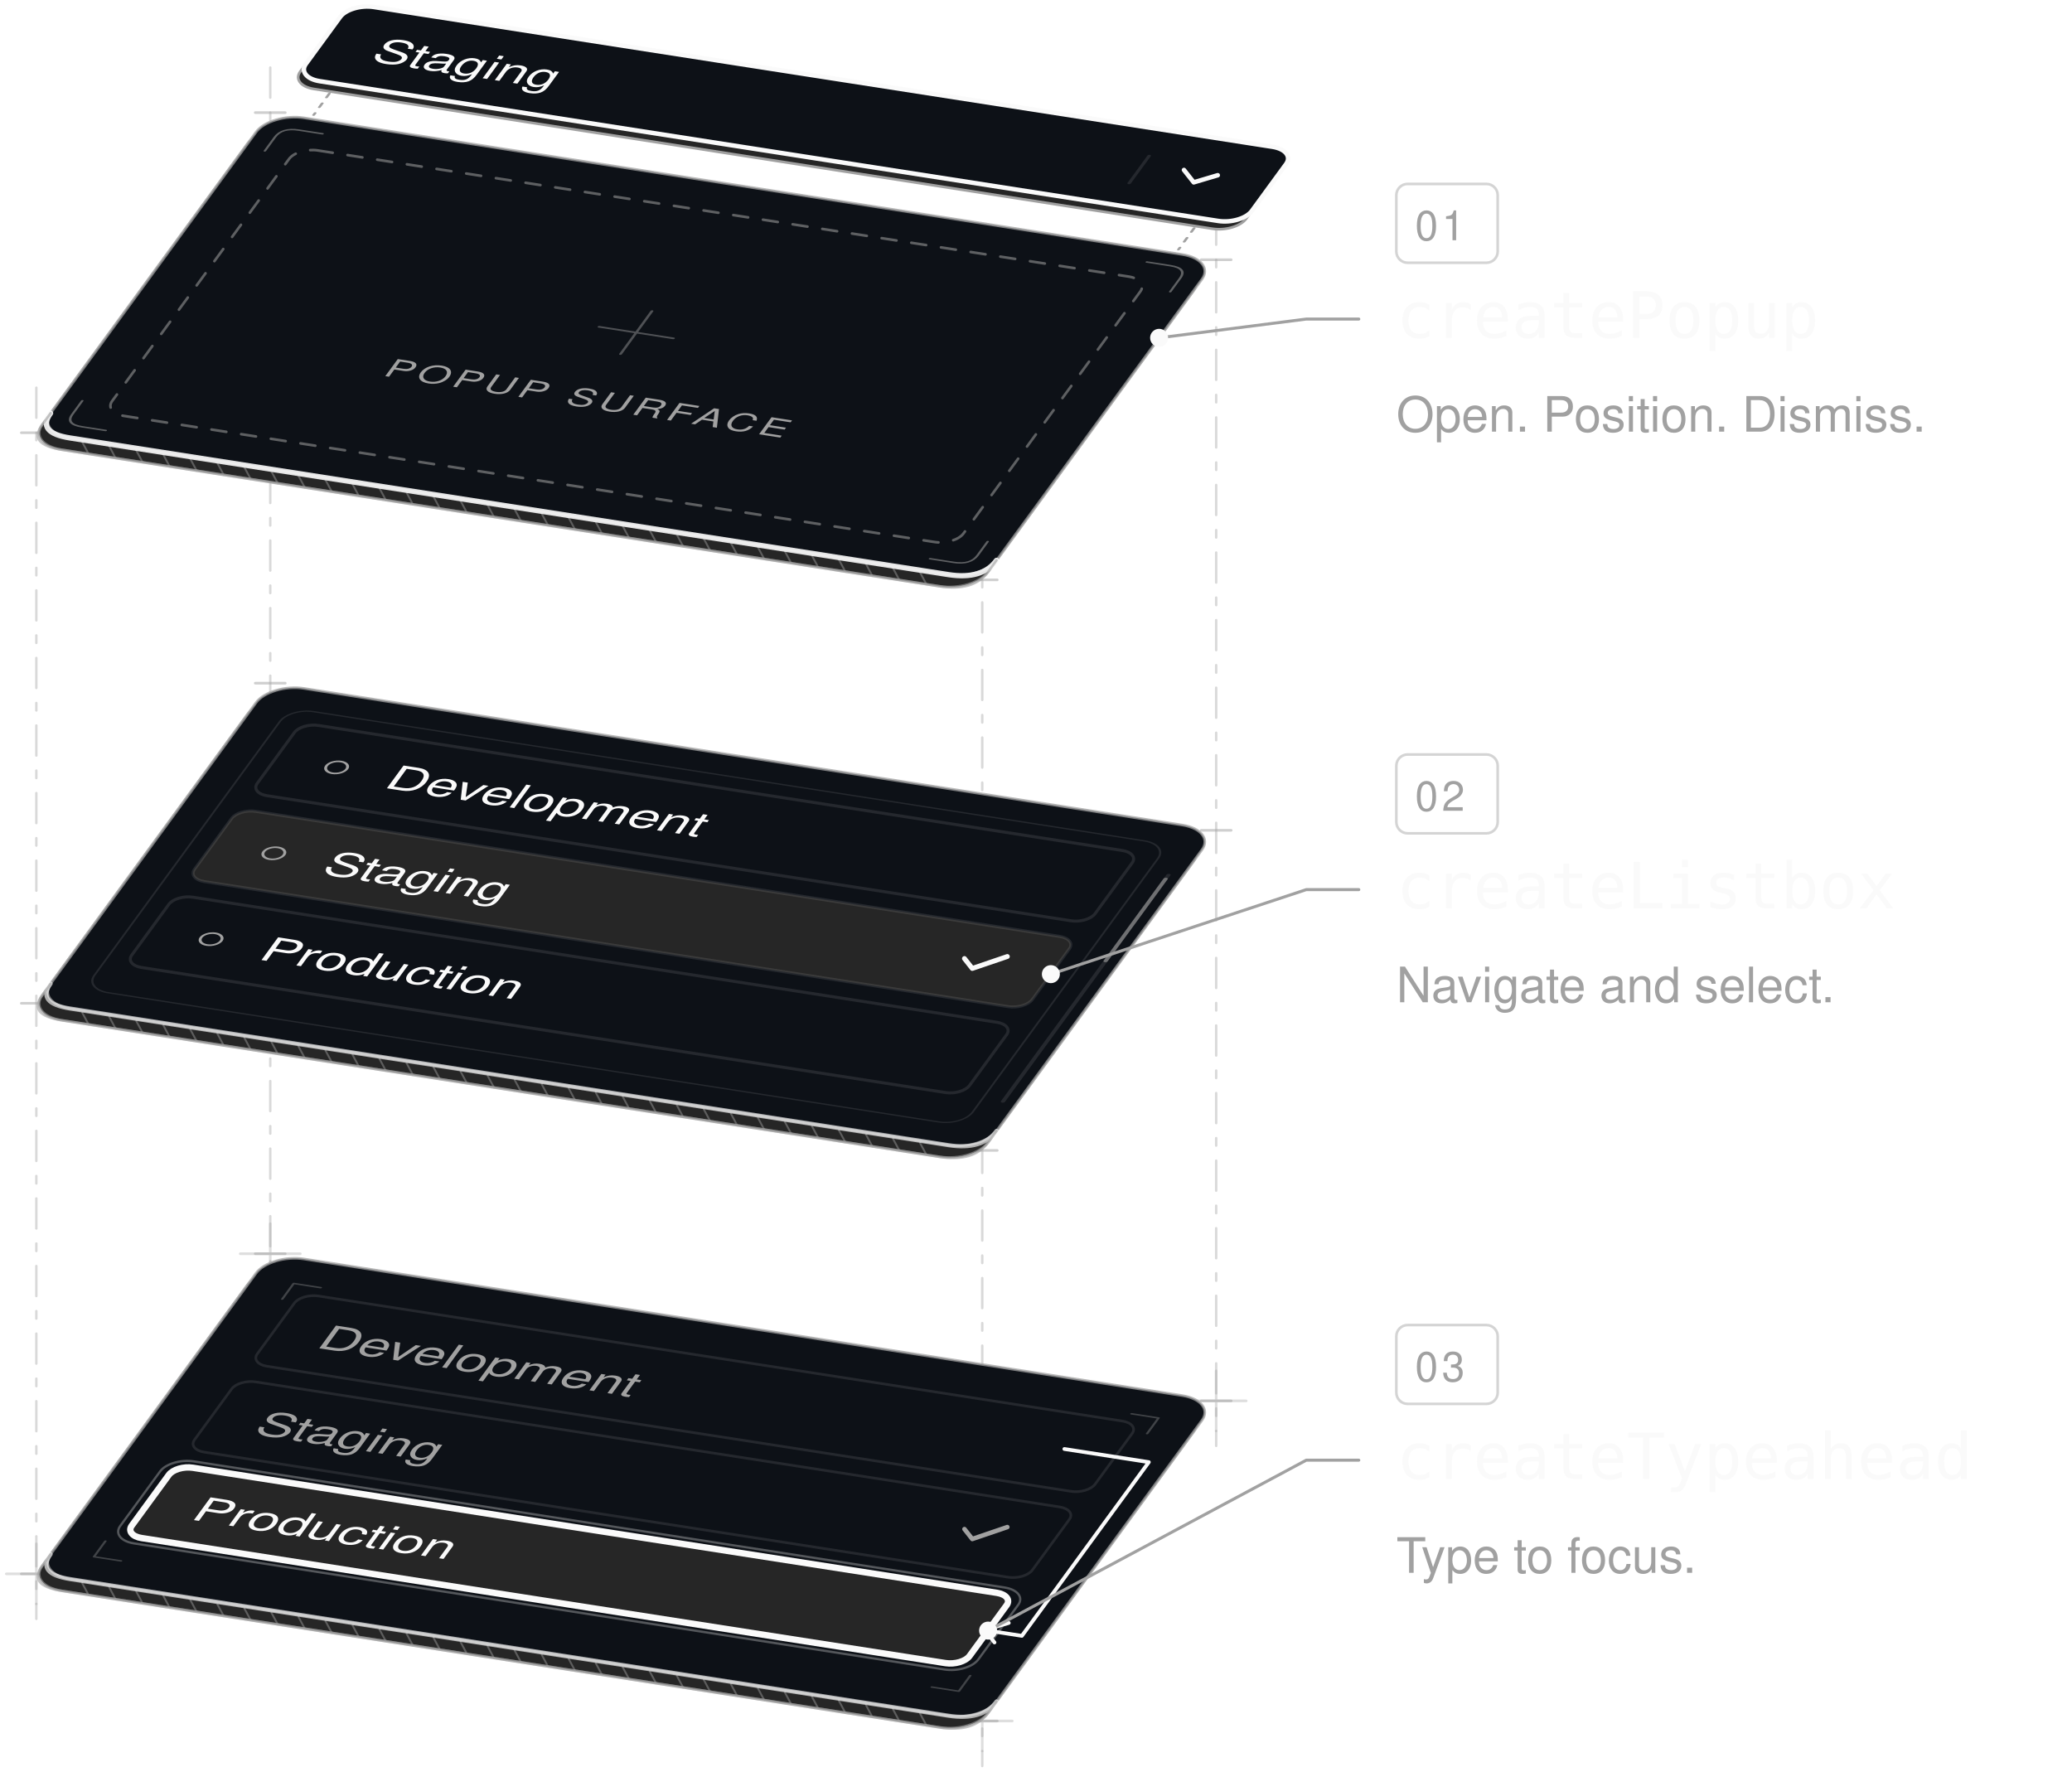
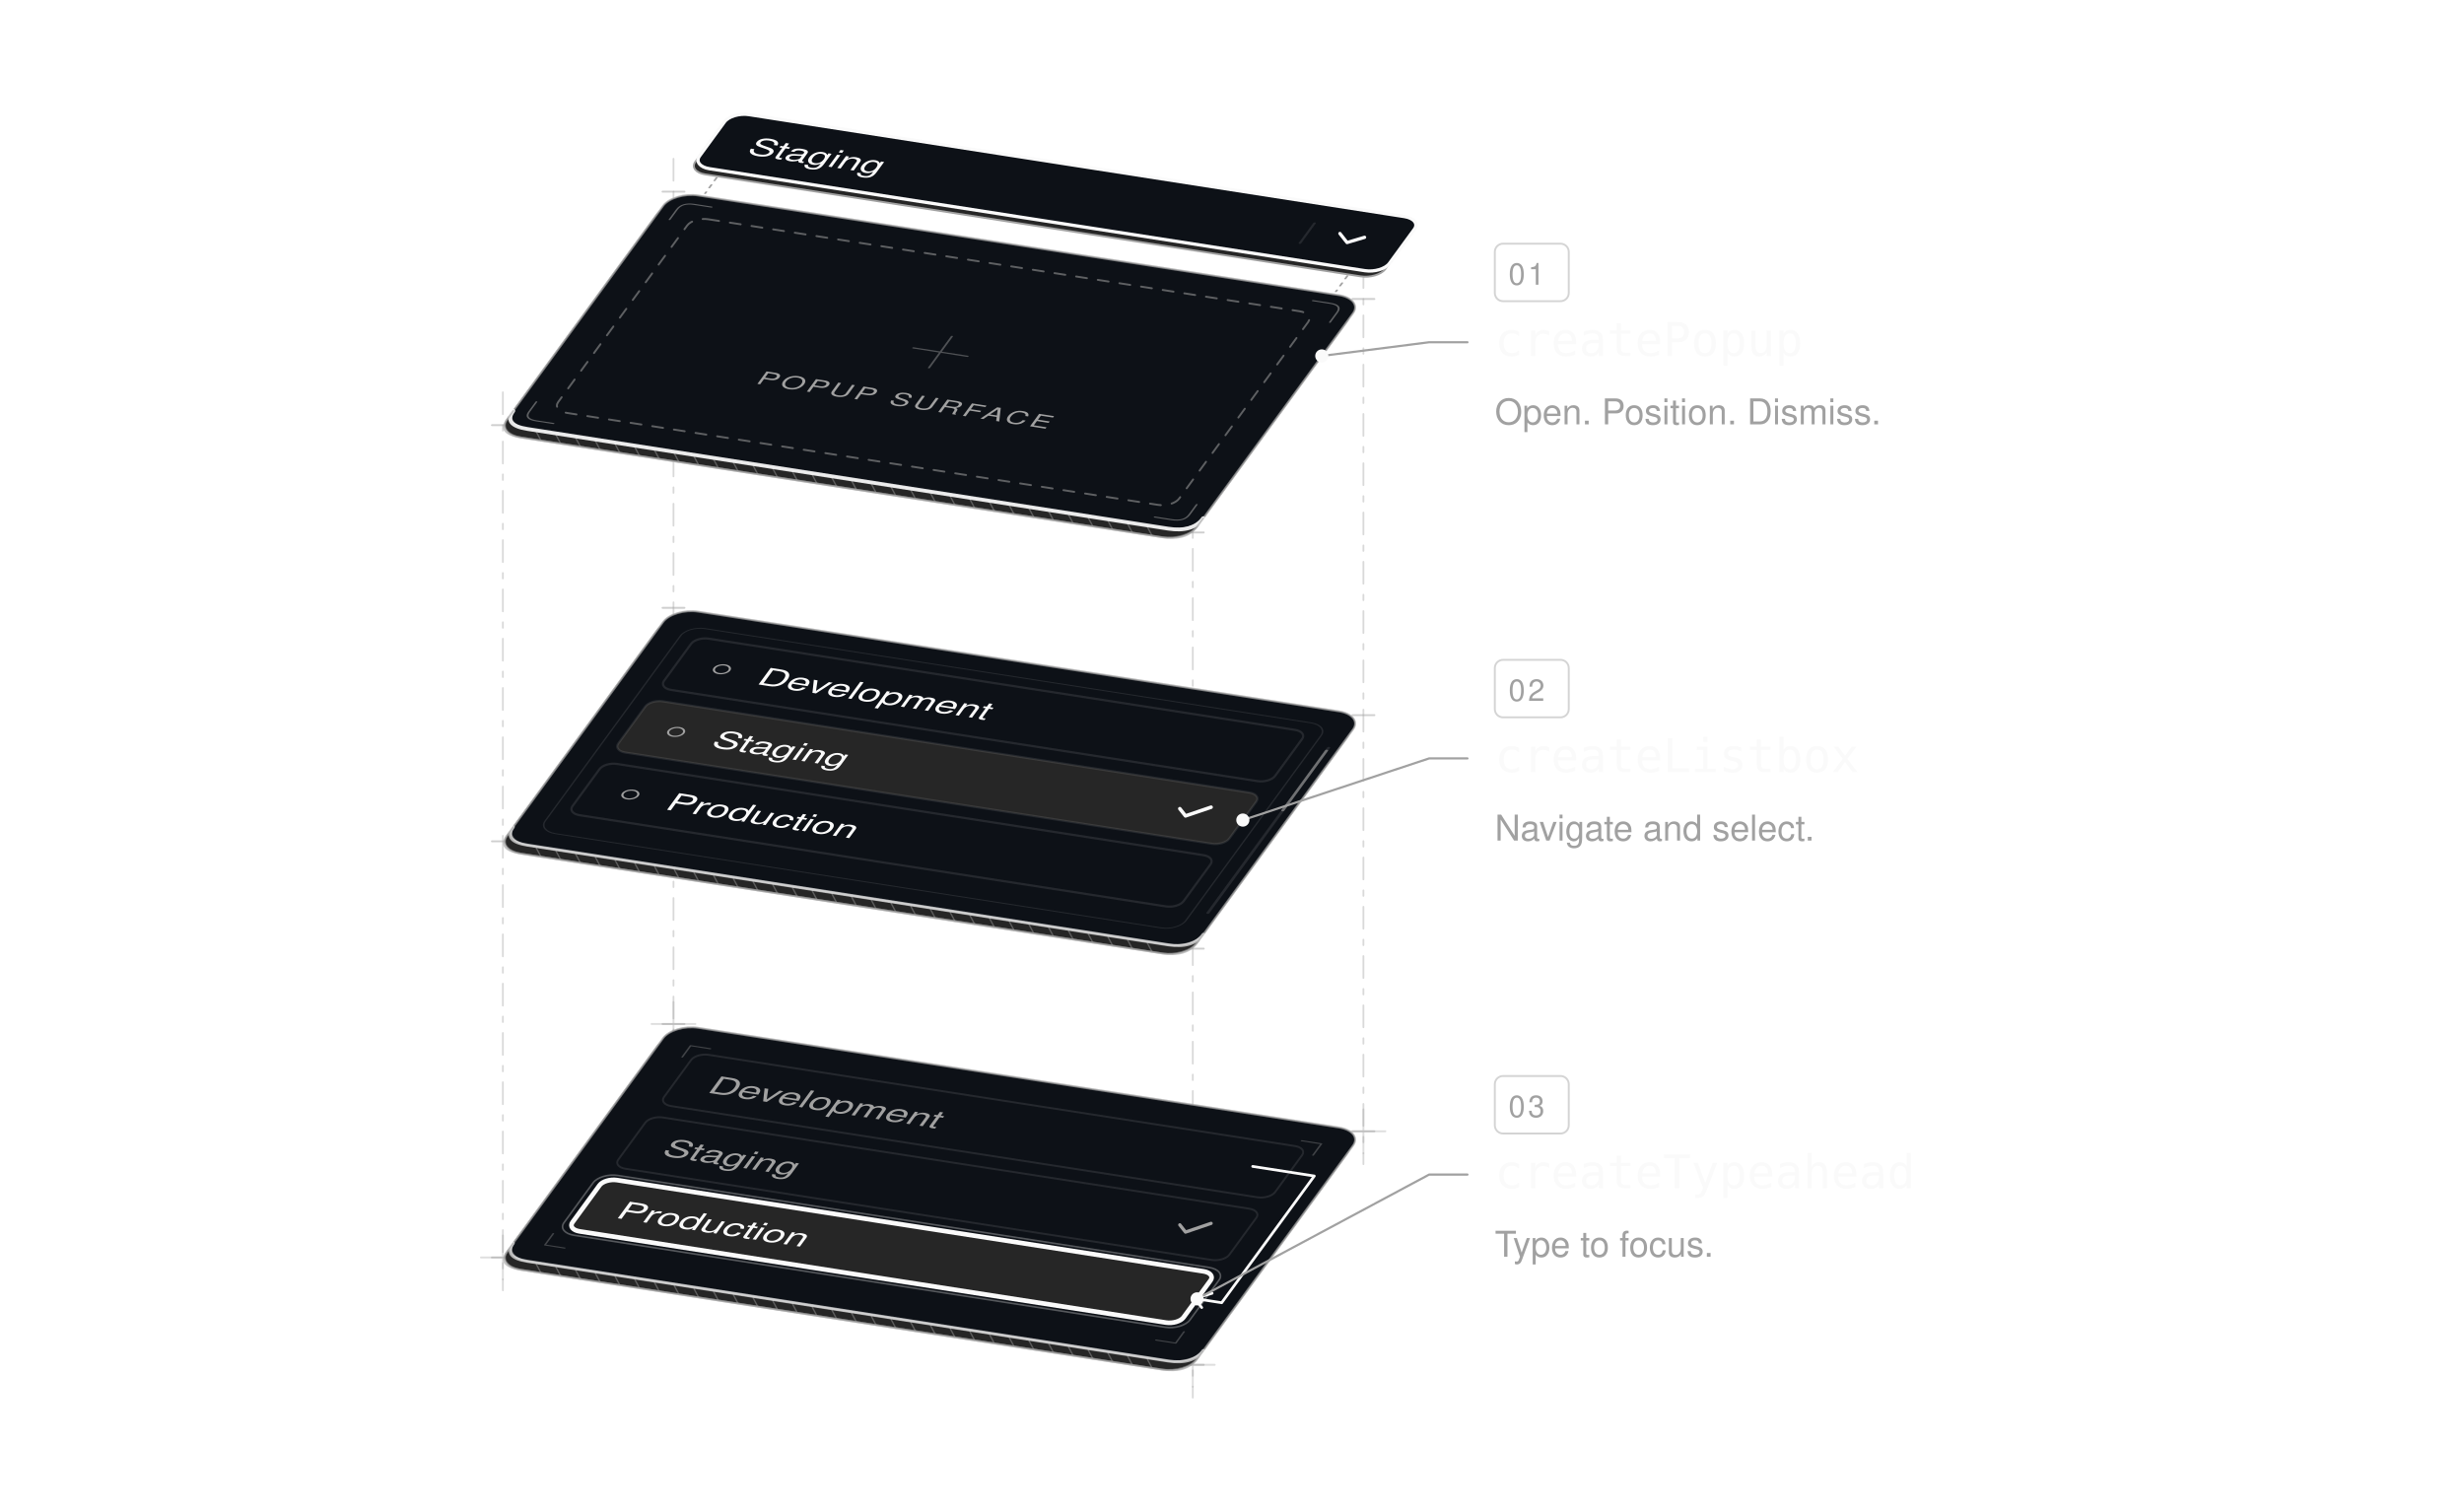
- <svg xmlns="http://www.w3.org/2000/svg" width="552" height="472" viewBox="44 60 552 472" role="img" aria-label="The behaviors inside an environment selector" font-family="ui-sans-serif, system-ui, -apple-system, 'Segoe UI', Helvetica, Arial, sans-serif" fill="none" stroke-linecap="round" stroke-linejoin="round">
+ <svg xmlns="http://www.w3.org/2000/svg" width="900" height="552" viewBox="-130 20 900 552" role="img" aria-label="The behaviors inside an environment selector" font-family="ui-sans-serif, system-ui, -apple-system, 'Segoe UI', Helvetica, Arial, sans-serif" fill="none" stroke-linecap="round" stroke-linejoin="round">
  <g stroke="#a1a1a1" stroke-opacity="0.4" stroke-width="0.65" stroke-dasharray="8 4 2 4">
    <path d="M116 78v328M368 117.2v328M53.68 163.28v328M305.68 202.48v328" />
  </g>
  <g stroke="#a1a1a1" stroke-opacity="0.35" stroke-width="0.7">
    <path d="M108 394h16m-8-8v16M360 433.2h16m-8-8v16M45.68 479.28h16m-8-8v16M297.68 518.48h16m-8-8v16" />
  </g>
  <g stroke="#a1a1a1" stroke-opacity="0.5" stroke-width="0.7">
    <path d="M112 90h8M364 129.2h8M49.68 175.28h8M301.68 214.48h8" />
    <path d="M112 242h8M364 281.2h8M49.68 327.28h8M301.68 366.48h8" />
    <path d="M112 394h8M364 433.2h8M49.68 479.28h8M301.68 518.48h8" />
  </g>
  <g transform="matrix(0.9 0.14 -0.38 0.52 116 394)">
    <rect y="6" width="280" height="164" rx="10" fill="#262626" stroke="#a1a1a1" stroke-opacity="0.6" stroke-width="0.7" vector-effect="non-scaling-stroke" />
    <g stroke="#a1a1a1" stroke-opacity="0.45" stroke-width="0.5">
      <path d="M14 165l4 5" vector-effect="non-scaling-stroke" />
      <path d="M22 165l4 5" vector-effect="non-scaling-stroke" />
      <path d="M30 165l4 5" vector-effect="non-scaling-stroke" />
      <path d="M38 165l4 5" vector-effect="non-scaling-stroke" />
      <path d="M46 165l4 5" vector-effect="non-scaling-stroke" />
      <path d="M54 165l4 5" vector-effect="non-scaling-stroke" />
      <path d="M62 165l4 5" vector-effect="non-scaling-stroke" />
      <path d="M70 165l4 5" vector-effect="non-scaling-stroke" />
      <path d="M78 165l4 5" vector-effect="non-scaling-stroke" />
      <path d="M86 165l4 5" vector-effect="non-scaling-stroke" />
      <path d="M94 165l4 5" vector-effect="non-scaling-stroke" />
      <path d="M102 165l4 5" vector-effect="non-scaling-stroke" />
      <path d="M110 165l4 5" vector-effect="non-scaling-stroke" />
      <path d="M118 165l4 5" vector-effect="non-scaling-stroke" />
      <path d="M126 165l4 5" vector-effect="non-scaling-stroke" />
      <path d="M134 165l4 5" vector-effect="non-scaling-stroke" />
      <path d="M142 165l4 5" vector-effect="non-scaling-stroke" />
      <path d="M150 165l4 5" vector-effect="non-scaling-stroke" />
      <path d="M158 165l4 5" vector-effect="non-scaling-stroke" />
      <path d="M166 165l4 5" vector-effect="non-scaling-stroke" />
      <path d="M174 165l4 5" vector-effect="non-scaling-stroke" />
      <path d="M182 165l4 5" vector-effect="non-scaling-stroke" />
      <path d="M190 165l4 5" vector-effect="non-scaling-stroke" />
      <path d="M198 165l4 5" vector-effect="non-scaling-stroke" />
      <path d="M206 165l4 5" vector-effect="non-scaling-stroke" />
      <path d="M214 165l4 5" vector-effect="non-scaling-stroke" />
      <path d="M222 165l4 5" vector-effect="non-scaling-stroke" />
      <path d="M230 165l4 5" vector-effect="non-scaling-stroke" />
      <path d="M238 165l4 5" vector-effect="non-scaling-stroke" />
      <path d="M246 165l4 5" vector-effect="non-scaling-stroke" />
      <path d="M254 165l4 5" vector-effect="non-scaling-stroke" />
      <path d="M262 165l4 5" vector-effect="non-scaling-stroke" />
    </g>
    <rect width="280" height="164" rx="10" fill="#0d1117" stroke="#a1a1a1" stroke-opacity="0.75" stroke-width="0.7" vector-effect="non-scaling-stroke" />
    <path d="M0 154q0 10 10 10h260q10 0 10-10" stroke="#fafafa" stroke-opacity="0.65" stroke-width="1.1" vector-effect="non-scaling-stroke" />
    <path d="M0 154v6q0 10 10 10h260q10 0 10-10v-6" stroke="#a1a1a1" stroke-opacity="0.6" stroke-width="0.65" vector-effect="non-scaling-stroke" />
    <g stroke="#a1a1a1" stroke-opacity="0.35" stroke-width="0.7">
      <path d="M12 12h8m-8 0v8M268 12h-8m8 0v8M12 152h8m-8 0v-8M268 152h-8m8 0v-8" />
    </g>
    <g transform="translate(16 16)">
      <rect width="248" height="36" rx="5" fill="none" stroke="rgba(255,255,255,0.1)" stroke-width="0.7" vector-effect="non-scaling-stroke" />
      <text x="14" y="24" fill="#a1a1a1" font-size="16">Development</text>
    </g>
    <g transform="translate(16 60)">
      <rect width="248" height="36" rx="5" fill="none" stroke="rgba(255,255,255,0.1)" stroke-width="0.7" vector-effect="non-scaling-stroke" />
      <text x="14" y="24" fill="#a1a1a1" font-size="16">Staging</text>
      <path d="M222 17l4 4 7-8" stroke="#a1a1a1" stroke-width="1.2" vector-effect="non-scaling-stroke" />
    </g>
    <g transform="translate(16 104)">
      <rect width="248" height="36" rx="5" fill="#262626" stroke="#fafafa" stroke-width="1.7" vector-effect="non-scaling-stroke" />
      <rect x="-3" y="-3" width="254" height="42" rx="7" stroke="#fafafa" stroke-opacity="0.3" stroke-width="0.6" vector-effect="non-scaling-stroke" />
      <text x="14" y="24" fill="#fafafa" font-size="16">Production</text>
    </g>
    <path d="M249 33h25v89h-11m5-5-5 5 5 5" stroke="#fafafa" stroke-width="1" vector-effect="non-scaling-stroke" />
  </g>
  <g transform="matrix(0.9 0.14 -0.38 0.52 116 242)">
    <rect y="6" width="280" height="164" rx="10" fill="#262626" stroke="#a1a1a1" stroke-opacity="0.6" stroke-width="0.7" vector-effect="non-scaling-stroke" />
    <g stroke="#a1a1a1" stroke-opacity="0.45" stroke-width="0.5">
      <path d="M14 165l4 5" vector-effect="non-scaling-stroke" />
      <path d="M22 165l4 5" vector-effect="non-scaling-stroke" />
      <path d="M30 165l4 5" vector-effect="non-scaling-stroke" />
      <path d="M38 165l4 5" vector-effect="non-scaling-stroke" />
      <path d="M46 165l4 5" vector-effect="non-scaling-stroke" />
      <path d="M54 165l4 5" vector-effect="non-scaling-stroke" />
      <path d="M62 165l4 5" vector-effect="non-scaling-stroke" />
      <path d="M70 165l4 5" vector-effect="non-scaling-stroke" />
      <path d="M78 165l4 5" vector-effect="non-scaling-stroke" />
      <path d="M86 165l4 5" vector-effect="non-scaling-stroke" />
      <path d="M94 165l4 5" vector-effect="non-scaling-stroke" />
      <path d="M102 165l4 5" vector-effect="non-scaling-stroke" />
      <path d="M110 165l4 5" vector-effect="non-scaling-stroke" />
      <path d="M118 165l4 5" vector-effect="non-scaling-stroke" />
      <path d="M126 165l4 5" vector-effect="non-scaling-stroke" />
      <path d="M134 165l4 5" vector-effect="non-scaling-stroke" />
      <path d="M142 165l4 5" vector-effect="non-scaling-stroke" />
      <path d="M150 165l4 5" vector-effect="non-scaling-stroke" />
      <path d="M158 165l4 5" vector-effect="non-scaling-stroke" />
      <path d="M166 165l4 5" vector-effect="non-scaling-stroke" />
      <path d="M174 165l4 5" vector-effect="non-scaling-stroke" />
      <path d="M182 165l4 5" vector-effect="non-scaling-stroke" />
      <path d="M190 165l4 5" vector-effect="non-scaling-stroke" />
      <path d="M198 165l4 5" vector-effect="non-scaling-stroke" />
      <path d="M206 165l4 5" vector-effect="non-scaling-stroke" />
      <path d="M214 165l4 5" vector-effect="non-scaling-stroke" />
      <path d="M222 165l4 5" vector-effect="non-scaling-stroke" />
      <path d="M230 165l4 5" vector-effect="non-scaling-stroke" />
      <path d="M238 165l4 5" vector-effect="non-scaling-stroke" />
      <path d="M246 165l4 5" vector-effect="non-scaling-stroke" />
      <path d="M254 165l4 5" vector-effect="non-scaling-stroke" />
      <path d="M262 165l4 5" vector-effect="non-scaling-stroke" />
    </g>
    <rect width="280" height="164" rx="10" fill="#0d1117" stroke="#a1a1a1" stroke-opacity="0.75" stroke-width="0.7" vector-effect="non-scaling-stroke" />
    <path d="M0 154q0 10 10 10h260q10 0 10-10" stroke="#fafafa" stroke-opacity="0.65" stroke-width="1.1" vector-effect="non-scaling-stroke" />
    <path d="M0 154v6q0 10 10 10h260q10 0 10-10v-6" stroke="#a1a1a1" stroke-opacity="0.6" stroke-width="0.65" vector-effect="non-scaling-stroke" />
    <rect x="10" y="10" width="260" height="144" rx="7" stroke="rgba(255,255,255,0.1)" stroke-width="0.6" />
    <g transform="translate(16 16)">
      <rect width="248" height="36" rx="5" fill="#0d1117" stroke="rgba(255,255,255,0.1)" stroke-width="0.8" vector-effect="non-scaling-stroke" />
      <circle cx="18" cy="18" r="3" stroke="#a1a1a1" stroke-width="0.8" />
      <text x="34" y="24" fill="#fafafa" font-size="16">Development</text>
    </g>
    <g transform="translate(16 60)">
      <rect width="248" height="36" rx="5" fill="#262626" stroke="rgba(255,255,255,0.1)" stroke-width="0.8" vector-effect="non-scaling-stroke" />
      <circle cx="18" cy="18" r="3" stroke="#a1a1a1" stroke-width="0.8" />
      <text x="34" y="24" fill="#fafafa" font-size="16">Staging</text>
      <path d="M222 17l4 4 7-8" stroke="#fafafa" stroke-width="1.3" vector-effect="non-scaling-stroke" />
    </g>
    <g transform="translate(16 104)">
      <rect width="248" height="36" rx="5" fill="#0d1117" stroke="rgba(255,255,255,0.1)" stroke-width="0.8" vector-effect="non-scaling-stroke" />
      <circle cx="18" cy="18" r="3" stroke="#a1a1a1" stroke-width="0.8" />
      <text x="34" y="24" fill="#fafafa" font-size="16">Production</text>
    </g>
    <path d="M276 24v116" stroke="rgba(255,255,255,0.1)" stroke-width="1.2" />
    <path d="M276 26v42" stroke="#a1a1a1" stroke-opacity="0.6" stroke-width="1.2" />
  </g>
  <g transform="matrix(0.9 0.14 -0.38 0.52 116 90)">
    <g transform="translate(0 4)">
      <rect y="-56" width="280" height="38" rx="7" fill="#262626" stroke="#a1a1a1" stroke-width="0.7" vector-effect="non-scaling-stroke" />
    </g>
    <rect y="-56" width="280" height="38" rx="7" fill="#0d1117" stroke="#fafafa" stroke-width="1.2" vector-effect="non-scaling-stroke" />
    <text x="16" y="-31" fill="#fafafa" font-size="16">Staging</text>
    <path d="M242-43v14" stroke="rgba(255,255,255,0.1)" />
    <path d="M254-39l5 5 5-5" stroke="#fafafa" stroke-width="1.2" vector-effect="non-scaling-stroke" />
    <path d="M12-13v11M268-13v11" stroke="#a1a1a1" stroke-width="0.8" stroke-dasharray="2 3" />
    <rect y="6" width="280" height="164" rx="10" fill="#262626" stroke="#a1a1a1" stroke-opacity="0.6" stroke-width="0.7" vector-effect="non-scaling-stroke" />
    <g stroke="#a1a1a1" stroke-opacity="0.45" stroke-width="0.5">
      <path d="M14 165l4 5" vector-effect="non-scaling-stroke" />
      <path d="M22 165l4 5" vector-effect="non-scaling-stroke" />
      <path d="M30 165l4 5" vector-effect="non-scaling-stroke" />
      <path d="M38 165l4 5" vector-effect="non-scaling-stroke" />
      <path d="M46 165l4 5" vector-effect="non-scaling-stroke" />
      <path d="M54 165l4 5" vector-effect="non-scaling-stroke" />
      <path d="M62 165l4 5" vector-effect="non-scaling-stroke" />
      <path d="M70 165l4 5" vector-effect="non-scaling-stroke" />
      <path d="M78 165l4 5" vector-effect="non-scaling-stroke" />
      <path d="M86 165l4 5" vector-effect="non-scaling-stroke" />
      <path d="M94 165l4 5" vector-effect="non-scaling-stroke" />
      <path d="M102 165l4 5" vector-effect="non-scaling-stroke" />
      <path d="M110 165l4 5" vector-effect="non-scaling-stroke" />
      <path d="M118 165l4 5" vector-effect="non-scaling-stroke" />
      <path d="M126 165l4 5" vector-effect="non-scaling-stroke" />
      <path d="M134 165l4 5" vector-effect="non-scaling-stroke" />
      <path d="M142 165l4 5" vector-effect="non-scaling-stroke" />
      <path d="M150 165l4 5" vector-effect="non-scaling-stroke" />
      <path d="M158 165l4 5" vector-effect="non-scaling-stroke" />
      <path d="M166 165l4 5" vector-effect="non-scaling-stroke" />
      <path d="M174 165l4 5" vector-effect="non-scaling-stroke" />
      <path d="M182 165l4 5" vector-effect="non-scaling-stroke" />
      <path d="M190 165l4 5" vector-effect="non-scaling-stroke" />
      <path d="M198 165l4 5" vector-effect="non-scaling-stroke" />
      <path d="M206 165l4 5" vector-effect="non-scaling-stroke" />
      <path d="M214 165l4 5" vector-effect="non-scaling-stroke" />
      <path d="M222 165l4 5" vector-effect="non-scaling-stroke" />
      <path d="M230 165l4 5" vector-effect="non-scaling-stroke" />
      <path d="M238 165l4 5" vector-effect="non-scaling-stroke" />
      <path d="M246 165l4 5" vector-effect="non-scaling-stroke" />
      <path d="M254 165l4 5" vector-effect="non-scaling-stroke" />
      <path d="M262 165l4 5" vector-effect="non-scaling-stroke" />
    </g>
    <rect width="280" height="164" rx="10" fill="#0d1117" stroke="#a1a1a1" stroke-opacity="0.75" stroke-width="0.7" vector-effect="non-scaling-stroke" />
    <path d="M0 154q0 10 10 10h260q10 0 10-10" stroke="#fafafa" stroke-opacity="0.9" stroke-width="1.4" vector-effect="non-scaling-stroke" />
    <path d="M0 154v6q0 10 10 10h260q10 0 10-10v-6" stroke="#a1a1a1" stroke-opacity="0.6" stroke-width="0.65" vector-effect="non-scaling-stroke" />
    <rect x="14" y="14" width="252" height="136" rx="6" stroke="#a1a1a1" stroke-opacity="0.55" stroke-width="0.7" stroke-dasharray="4 4" vector-effect="non-scaling-stroke" />
    <path d="M129 75h22m-11-11v22" stroke="#a1a1a1" stroke-opacity="0.45" stroke-width="0.8" />
    <text x="140" y="113" text-anchor="middle" fill="#a1a1a1" font-size="12" letter-spacing="1.5">POPUP SURFACE</text>
    <g stroke="#a1a1a1" stroke-width="0.7" stroke-opacity="0.55">
      <path d="M6 18v-7q0-5 5-5h7M262 6h7q5 0 5 5v7M6 146v7q0 5 5 5h7M262 158h7q5 0 5-5v-7" />
    </g>
  </g>
  <g stroke="#a1a1a1" stroke-width="0.8">
    <path d="M352.8 150L392 145h14" />
    <path d="M323.96 319.52L392 297h14" />
    <path d="M307.24 494.4L392 449h14" />
  </g>
  <g fill="#fafafa">
    <circle cx="352.8" cy="150" r="2.4" />
    <circle cx="323.96" cy="319.52" r="2.4" />
    <circle cx="307.24" cy="494.4" r="2.4" />
  </g>
  <g transform="translate(416 150)">
    <rect x="0" y="-41" width="27" height="21" rx="3" stroke="#a1a1a1" stroke-opacity="0.45" stroke-width="0.7" />
    <text x="5" y="-26" fill="#a1a1a1" font-size="11" letter-spacing="1">01</text>
    <text fill="#fafafa" font-size="17" font-family="ui-monospace, 'SF Mono', SFMono-Regular, Menlo, Consolas, monospace">createPopup</text>
    <text y="25" fill="#a1a1a1" font-size="13">Open. Position. Dismiss.</text>
  </g>
  <g transform="translate(416 302)">
    <rect x="0" y="-41" width="27" height="21" rx="3" stroke="#a1a1a1" stroke-opacity="0.45" stroke-width="0.7" />
    <text x="5" y="-26" fill="#a1a1a1" font-size="11" letter-spacing="1">02</text>
    <text fill="#fafafa" font-size="17" font-family="ui-monospace, 'SF Mono', SFMono-Regular, Menlo, Consolas, monospace">createListbox</text>
    <text y="25" fill="#a1a1a1" font-size="13">Navigate and select.</text>
  </g>
  <g transform="translate(416 454)">
    <rect x="0" y="-41" width="27" height="21" rx="3" stroke="#a1a1a1" stroke-opacity="0.45" stroke-width="0.7" />
    <text x="5" y="-26" fill="#a1a1a1" font-size="11" letter-spacing="1">03</text>
    <text fill="#fafafa" font-size="17" font-family="ui-monospace, 'SF Mono', SFMono-Regular, Menlo, Consolas, monospace">createTypeahead</text>
    <text y="25" fill="#a1a1a1" font-size="13">Type to focus.</text>
  </g>
</svg>
